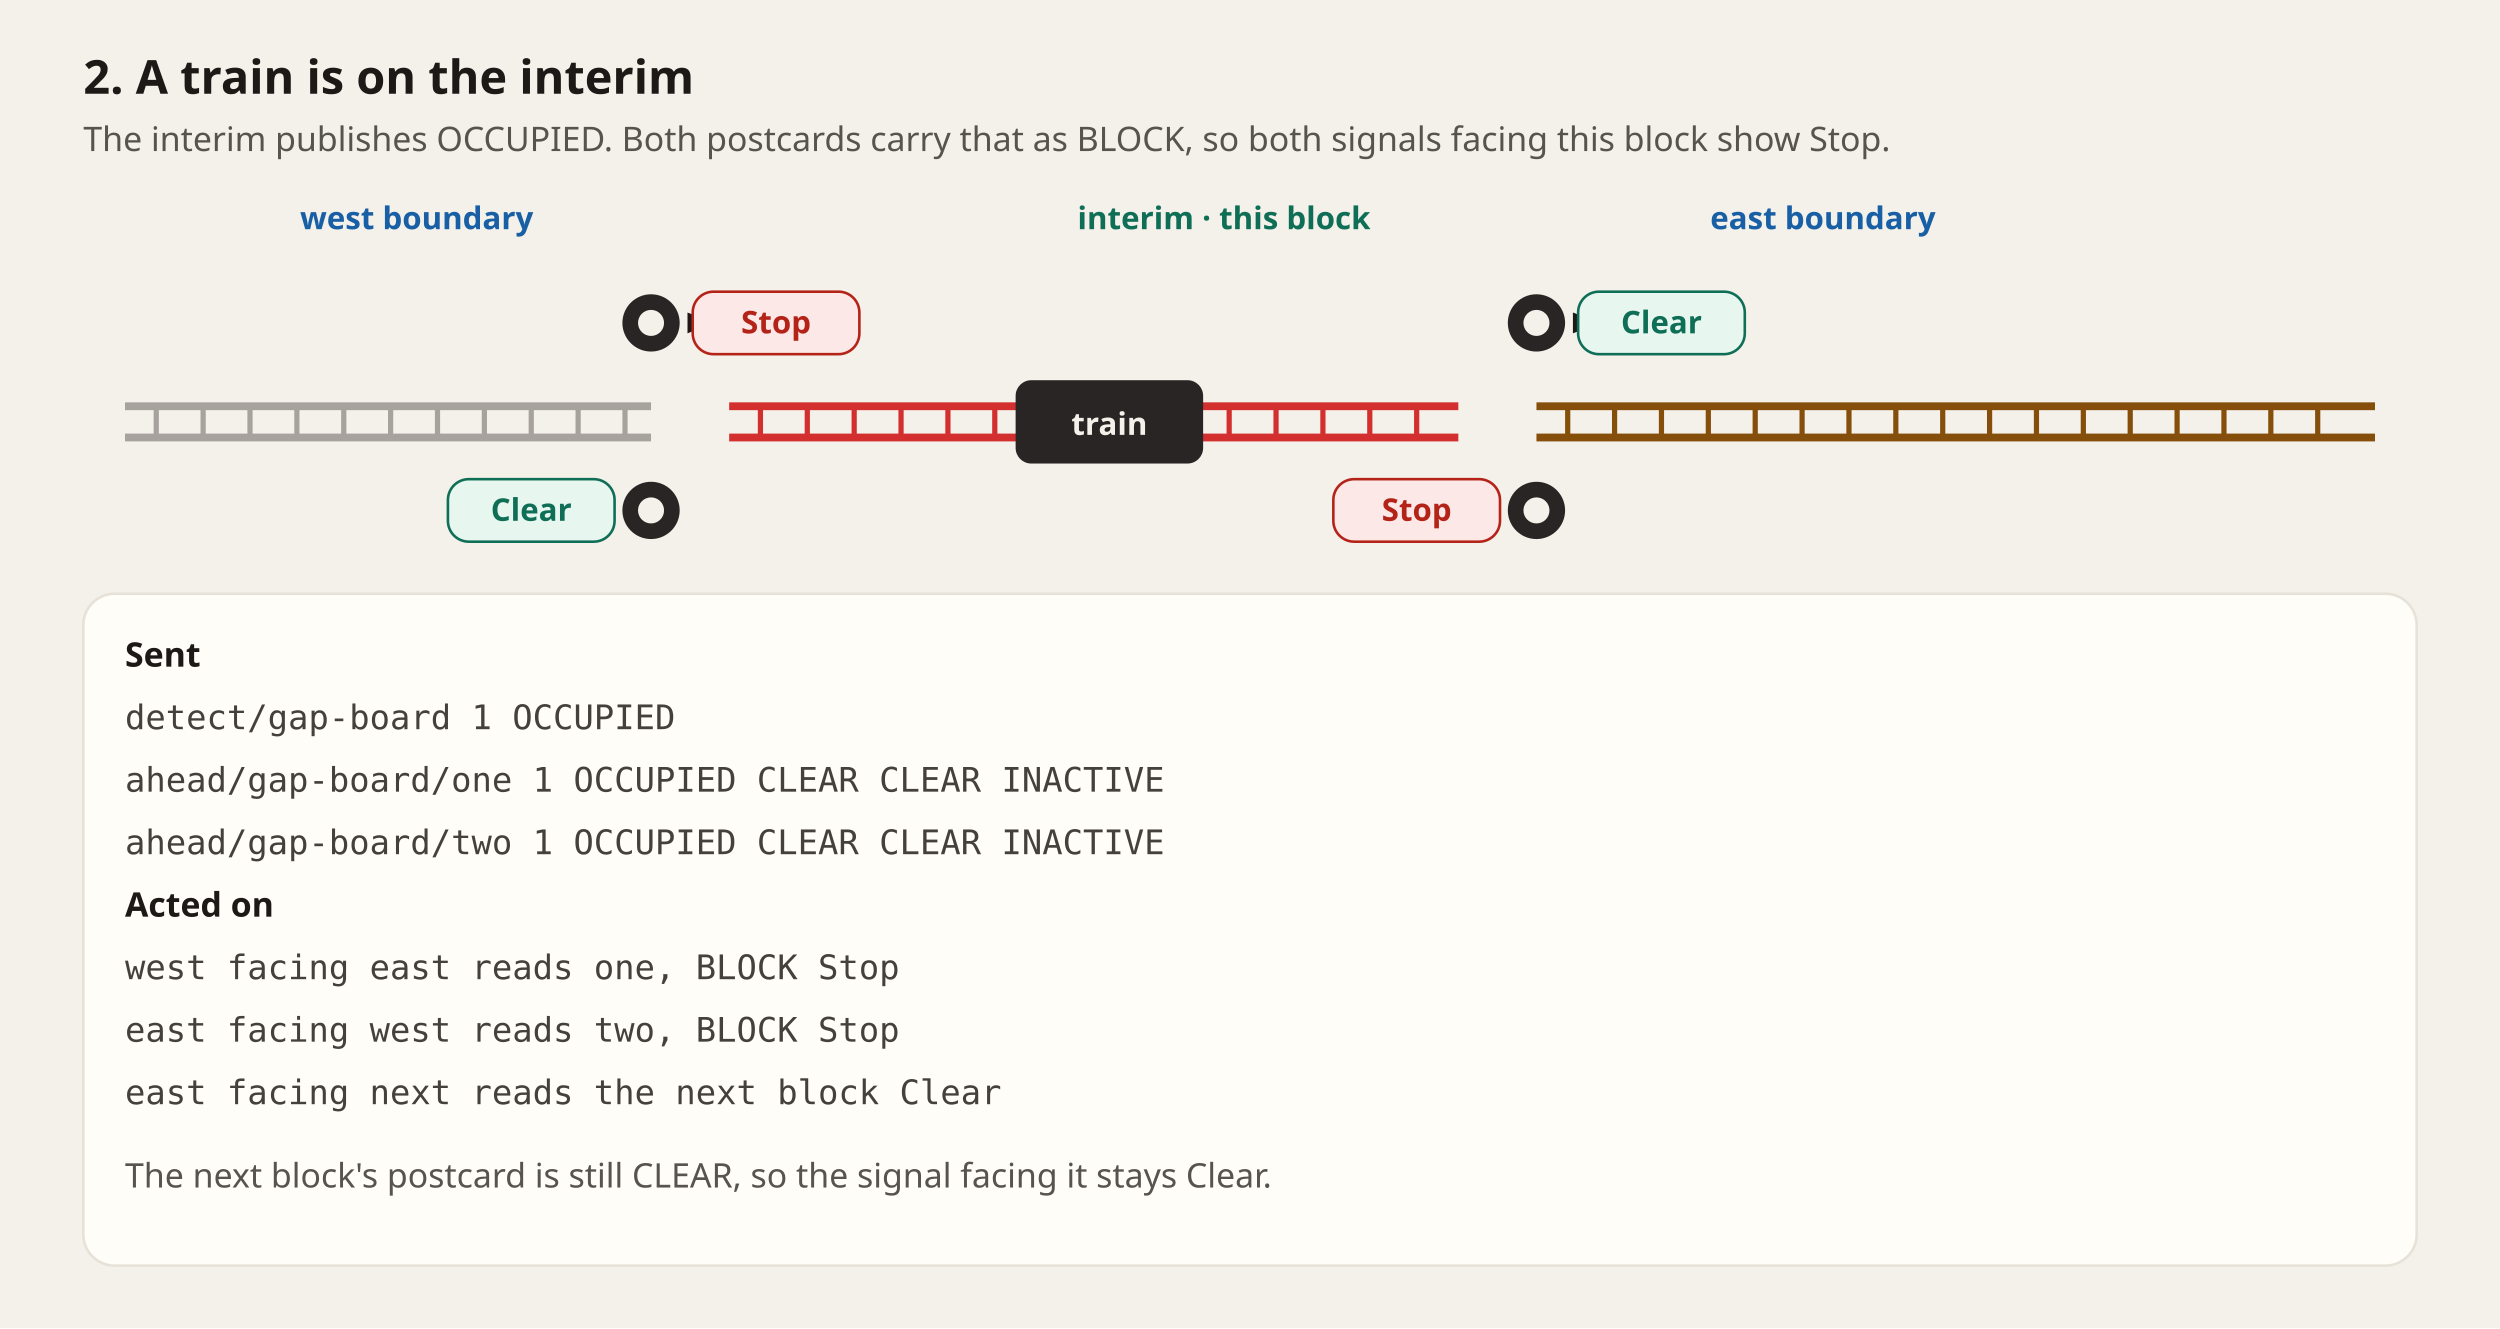
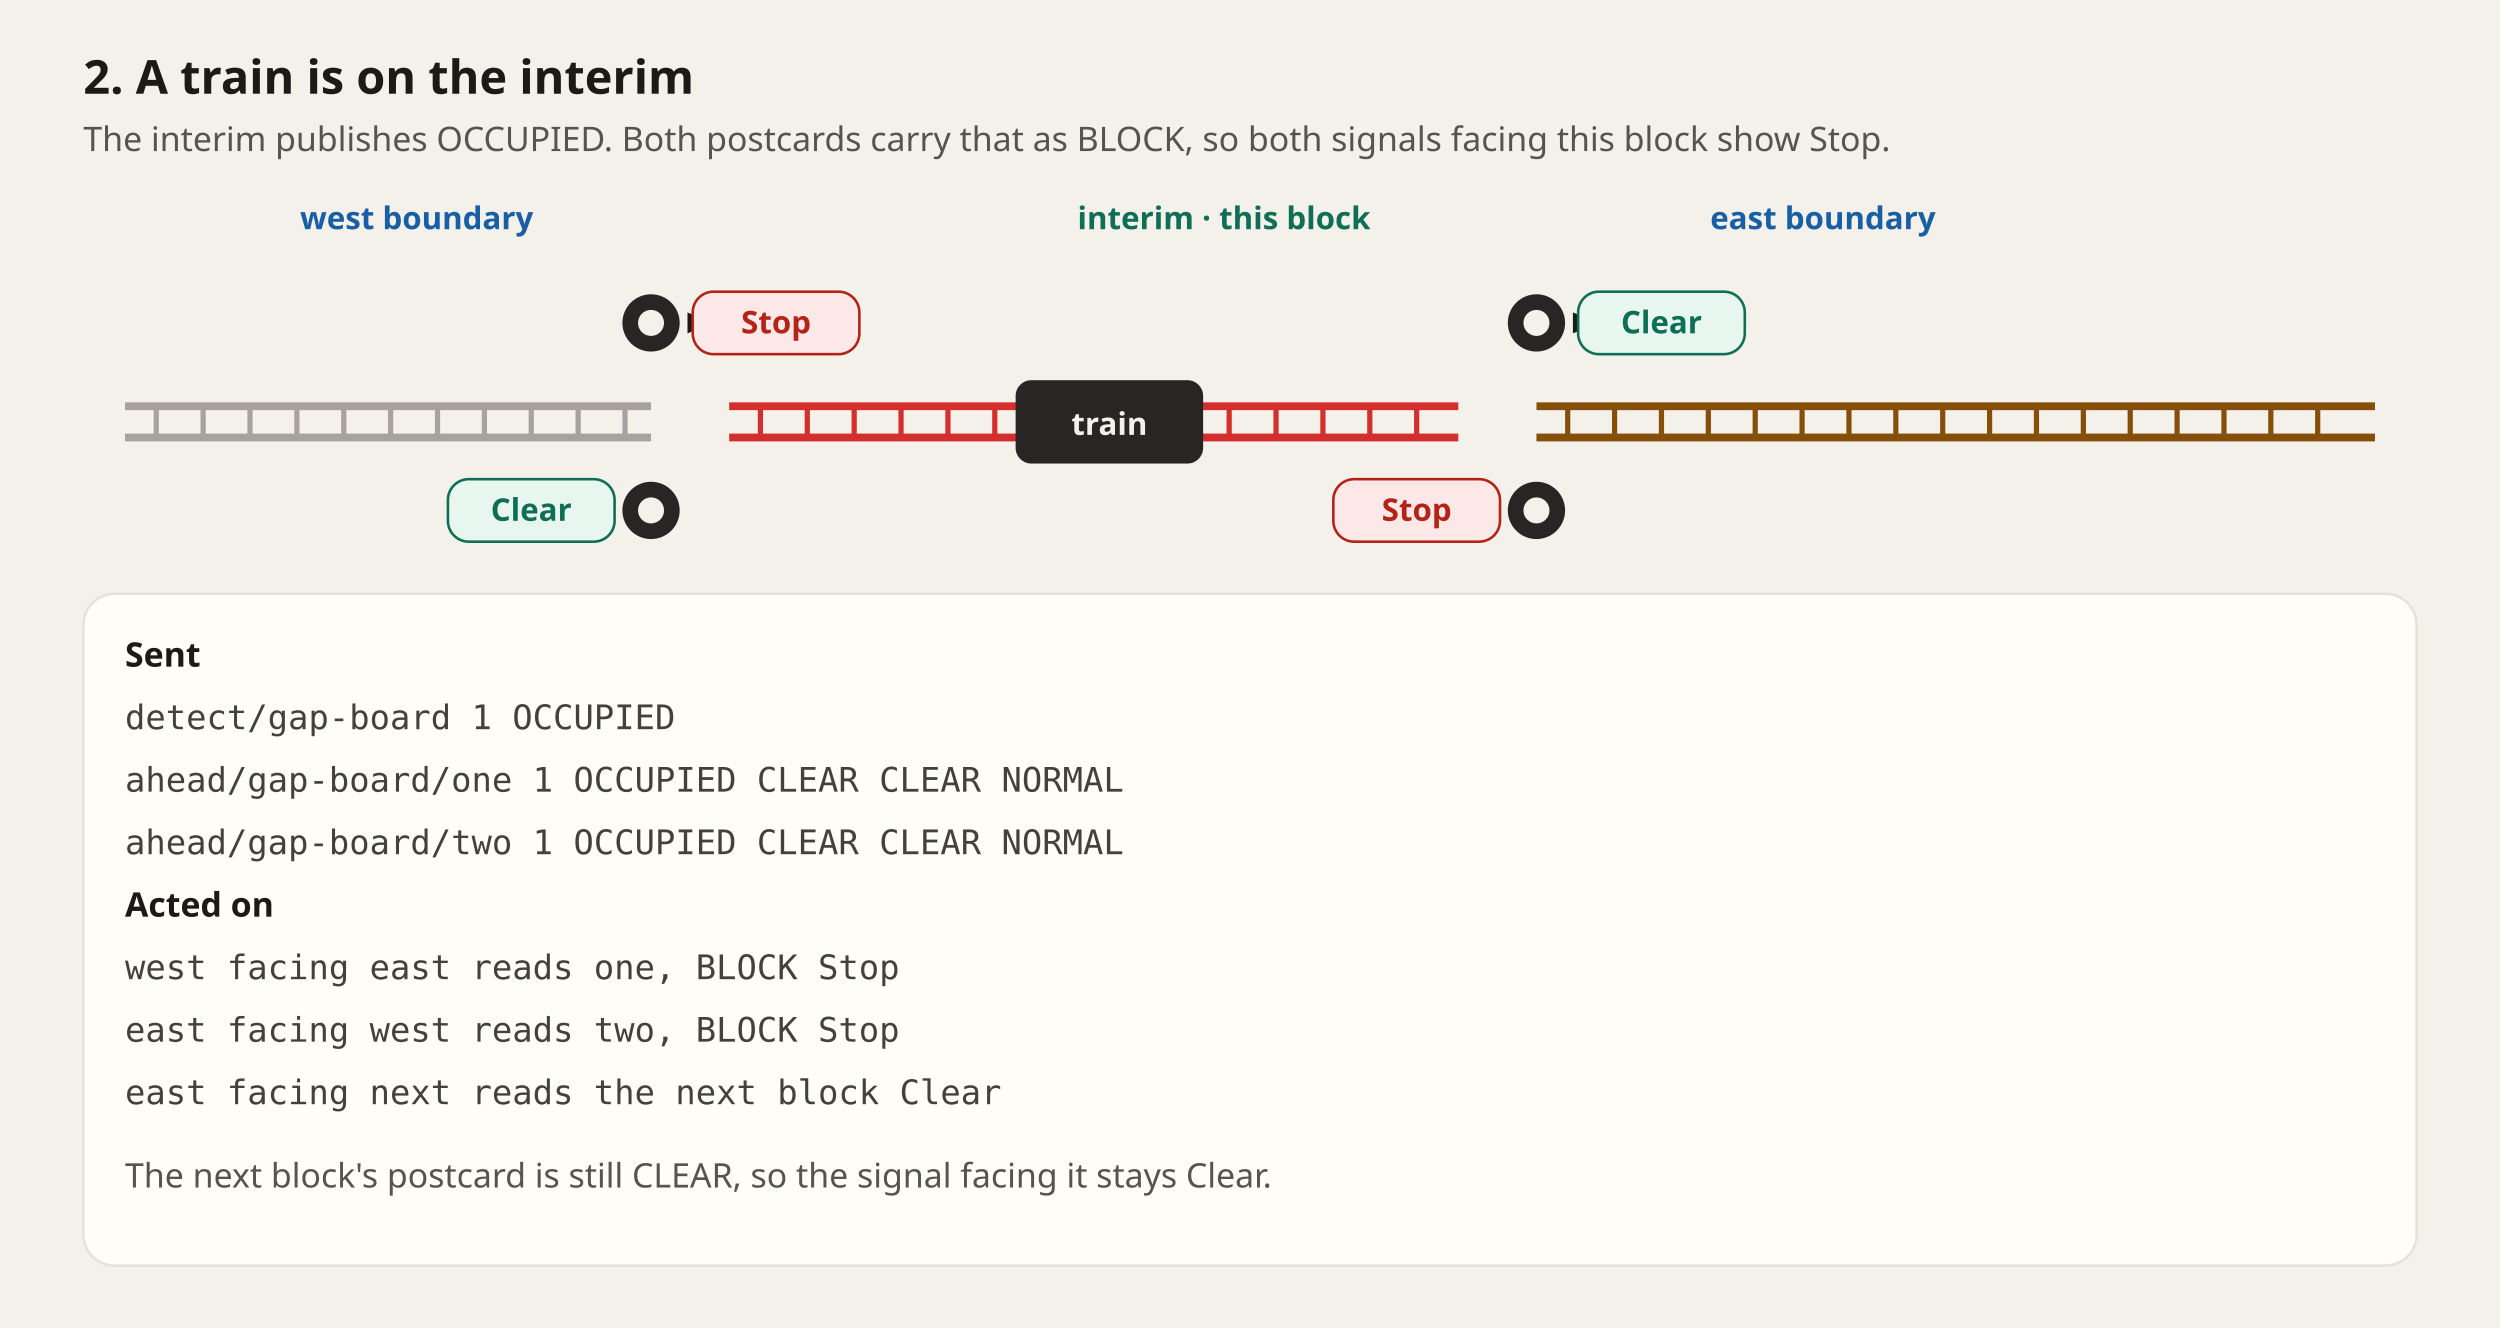
<svg xmlns="http://www.w3.org/2000/svg" width="960" height="510" viewBox="0 0 960 510" role="img" aria-labelledby="title desc">
  <rect width="960" height="510" fill="#f4f1ea" />
  <g font-family="ui-sans-serif, system-ui, sans-serif" fill="#1c1917">
    <text x="32" y="36" font-size="18" font-weight="600">2. A train is on the interim</text>
    <text x="32" y="58" fill="#57534e" font-size="13">The interim publishes OCCUPIED. Both postcards carry that as BLOCK, so both signals facing this block show Stop.</text>
    <text x="160" y="88" text-anchor="middle" fill="#185fa5" font-size="12" font-weight="600">west boundary</text>
    <text x="470" y="88" text-anchor="middle" fill="#0f6e56" font-size="12" font-weight="600">interim · this block</text>
    <text x="700" y="88" text-anchor="middle" fill="#185fa5" font-size="12" font-weight="600">east boundary</text>
    <g stroke="#a8a29e" stroke-width="3" stroke-linecap="butt">
      <line x1="48" y1="156" x2="250" y2="156" />
      <line x1="48" y1="168" x2="250" y2="168" />
    </g>
    <g stroke="#a8a29e" stroke-width="2">
      <line x1="60" y1="156" x2="60" y2="168" />
      <line x1="78" y1="156" x2="78" y2="168" />
      <line x1="96" y1="156" x2="96" y2="168" />
      <line x1="114" y1="156" x2="114" y2="168" />
      <line x1="132" y1="156" x2="132" y2="168" />
      <line x1="150" y1="156" x2="150" y2="168" />
      <line x1="168" y1="156" x2="168" y2="168" />
      <line x1="186" y1="156" x2="186" y2="168" />
      <line x1="204" y1="156" x2="204" y2="168" />
      <line x1="222" y1="156" x2="222" y2="168" />
      <line x1="240" y1="156" x2="240" y2="168" />
    </g>
    <g stroke="#d32f2f" stroke-width="3" stroke-linecap="butt">
      <line x1="280" y1="156" x2="560" y2="156" />
      <line x1="280" y1="168" x2="560" y2="168" />
    </g>
    <g stroke="#d32f2f" stroke-width="2">
      <line x1="292" y1="156" x2="292" y2="168" />
      <line x1="310" y1="156" x2="310" y2="168" />
      <line x1="328" y1="156" x2="328" y2="168" />
      <line x1="346" y1="156" x2="346" y2="168" />
      <line x1="364" y1="156" x2="364" y2="168" />
      <line x1="382" y1="156" x2="382" y2="168" />
      <line x1="400" y1="156" x2="400" y2="168" />
      <line x1="418" y1="156" x2="418" y2="168" />
      <line x1="436" y1="156" x2="436" y2="168" />
      <line x1="454" y1="156" x2="454" y2="168" />
      <line x1="472" y1="156" x2="472" y2="168" />
      <line x1="490" y1="156" x2="490" y2="168" />
      <line x1="508" y1="156" x2="508" y2="168" />
      <line x1="526" y1="156" x2="526" y2="168" />
      <line x1="544" y1="156" x2="544" y2="168" />
    </g>
    <g stroke="#854f0b" stroke-width="3" stroke-linecap="butt">
      <line x1="590" y1="156" x2="912" y2="156" />
      <line x1="590" y1="168" x2="912" y2="168" />
    </g>
    <g stroke="#854f0b" stroke-width="2">
      <line x1="602" y1="156" x2="602" y2="168" />
      <line x1="620" y1="156" x2="620" y2="168" />
      <line x1="638" y1="156" x2="638" y2="168" />
      <line x1="656" y1="156" x2="656" y2="168" />
      <line x1="674" y1="156" x2="674" y2="168" />
      <line x1="692" y1="156" x2="692" y2="168" />
      <line x1="710" y1="156" x2="710" y2="168" />
      <line x1="728" y1="156" x2="728" y2="168" />
      <line x1="746" y1="156" x2="746" y2="168" />
      <line x1="764" y1="156" x2="764" y2="168" />
      <line x1="782" y1="156" x2="782" y2="168" />
      <line x1="800" y1="156" x2="800" y2="168" />
      <line x1="818" y1="156" x2="818" y2="168" />
      <line x1="836" y1="156" x2="836" y2="168" />
      <line x1="854" y1="156" x2="854" y2="168" />
      <line x1="872" y1="156" x2="872" y2="168" />
      <line x1="890" y1="156" x2="890" y2="168" />
    </g>
    <g transform="translate(250 124) scale(1 1)">
      <circle cx="0" cy="0" r="11" fill="#292524" />
      <circle cx="0" cy="0" r="5" fill="#f4f1ea" />
      <polygon points="14,-4 24,0 14,4" fill="#1c1917" />
    </g>
    <rect x="266" y="112" width="64" height="24" rx="8" fill="#fde8e8" stroke="#b42318" />
    <text x="298.0" y="128" text-anchor="middle" fill="#b42318" font-size="12" font-weight="600">Stop</text>
    <g transform="translate(250 196) scale(-1 1)">
      <circle cx="0" cy="0" r="11" fill="#292524" />
      <circle cx="0" cy="0" r="5" fill="#f4f1ea" />
      <polygon points="14,-4 24,0 14,4" fill="#1c1917" />
    </g>
    <rect x="172" y="184" width="64" height="24" rx="8" fill="#e7f6ef" stroke="#0f6e56" />
    <text x="204.0" y="200" text-anchor="middle" fill="#0f6e56" font-size="12" font-weight="600">Clear</text>
    <g transform="translate(590 124) scale(1 1)">
      <circle cx="0" cy="0" r="11" fill="#292524" />
      <circle cx="0" cy="0" r="5" fill="#f4f1ea" />
      <polygon points="14,-4 24,0 14,4" fill="#1c1917" />
    </g>
    <rect x="606" y="112" width="64" height="24" rx="8" fill="#e7f6ef" stroke="#0f6e56" />
    <text x="638.0" y="128" text-anchor="middle" fill="#0f6e56" font-size="12" font-weight="600">Clear</text>
    <g transform="translate(590 196) scale(-1 1)">
      <circle cx="0" cy="0" r="11" fill="#292524" />
      <circle cx="0" cy="0" r="5" fill="#f4f1ea" />
      <polygon points="14,-4 24,0 14,4" fill="#1c1917" />
    </g>
    <rect x="512" y="184" width="64" height="24" rx="8" fill="#fde8e8" stroke="#b42318" />
    <text x="544.0" y="200" text-anchor="middle" fill="#b42318" font-size="12" font-weight="600">Stop</text>
    <rect x="390" y="146" width="72" height="32" rx="6" fill="#292524" />
    <text x="426" y="167" text-anchor="middle" fill="#f4f1ea" font-size="12" font-weight="600">train</text>
    <rect x="32" y="228" width="896" height="258" rx="12" fill="#fffdf8" stroke="#e7e2d8" />
    <text x="48" y="256" font-size="13" font-weight="600">Sent</text>
    <text x="48" y="280" fill="#44403c" font-family="ui-monospace, SFMono-Regular, Menlo, monospace" font-size="13">detect/gap-board                         1 OCCUPIED</text>
-     <text x="48" y="304" fill="#44403c" font-family="ui-monospace, SFMono-Regular, Menlo, monospace" font-size="13">ahead/gap-board/one                     1 OCCUPIED CLEAR CLEAR INACTIVE</text>
-     <text x="48" y="328" fill="#44403c" font-family="ui-monospace, SFMono-Regular, Menlo, monospace" font-size="13">ahead/gap-board/two                     1 OCCUPIED CLEAR CLEAR INACTIVE</text>
+     <text x="48" y="304" fill="#44403c" font-family="ui-monospace, SFMono-Regular, Menlo, monospace" font-size="13">ahead/gap-board/one                     1 OCCUPIED CLEAR CLEAR NORMAL</text>
+     <text x="48" y="328" fill="#44403c" font-family="ui-monospace, SFMono-Regular, Menlo, monospace" font-size="13">ahead/gap-board/two                     1 OCCUPIED CLEAR CLEAR NORMAL</text>
    <text x="48" y="352" font-size="13" font-weight="600">Acted on</text>
    <text x="48" y="376" fill="#44403c" font-family="ui-monospace, SFMono-Regular, Menlo, monospace" font-size="13">west facing east reads one, BLOCK       Stop</text>
    <text x="48" y="400" fill="#44403c" font-family="ui-monospace, SFMono-Regular, Menlo, monospace" font-size="13">east facing west reads two, BLOCK       Stop</text>
    <text x="48" y="424" fill="#44403c" font-family="ui-monospace, SFMono-Regular, Menlo, monospace" font-size="13">east facing next reads the next block   Clear</text>
    <text x="48" y="456" fill="#57534e" font-size="13">The next block's postcard is still CLEAR, so the signal facing it stays Clear.</text>
  </g>
</svg>
